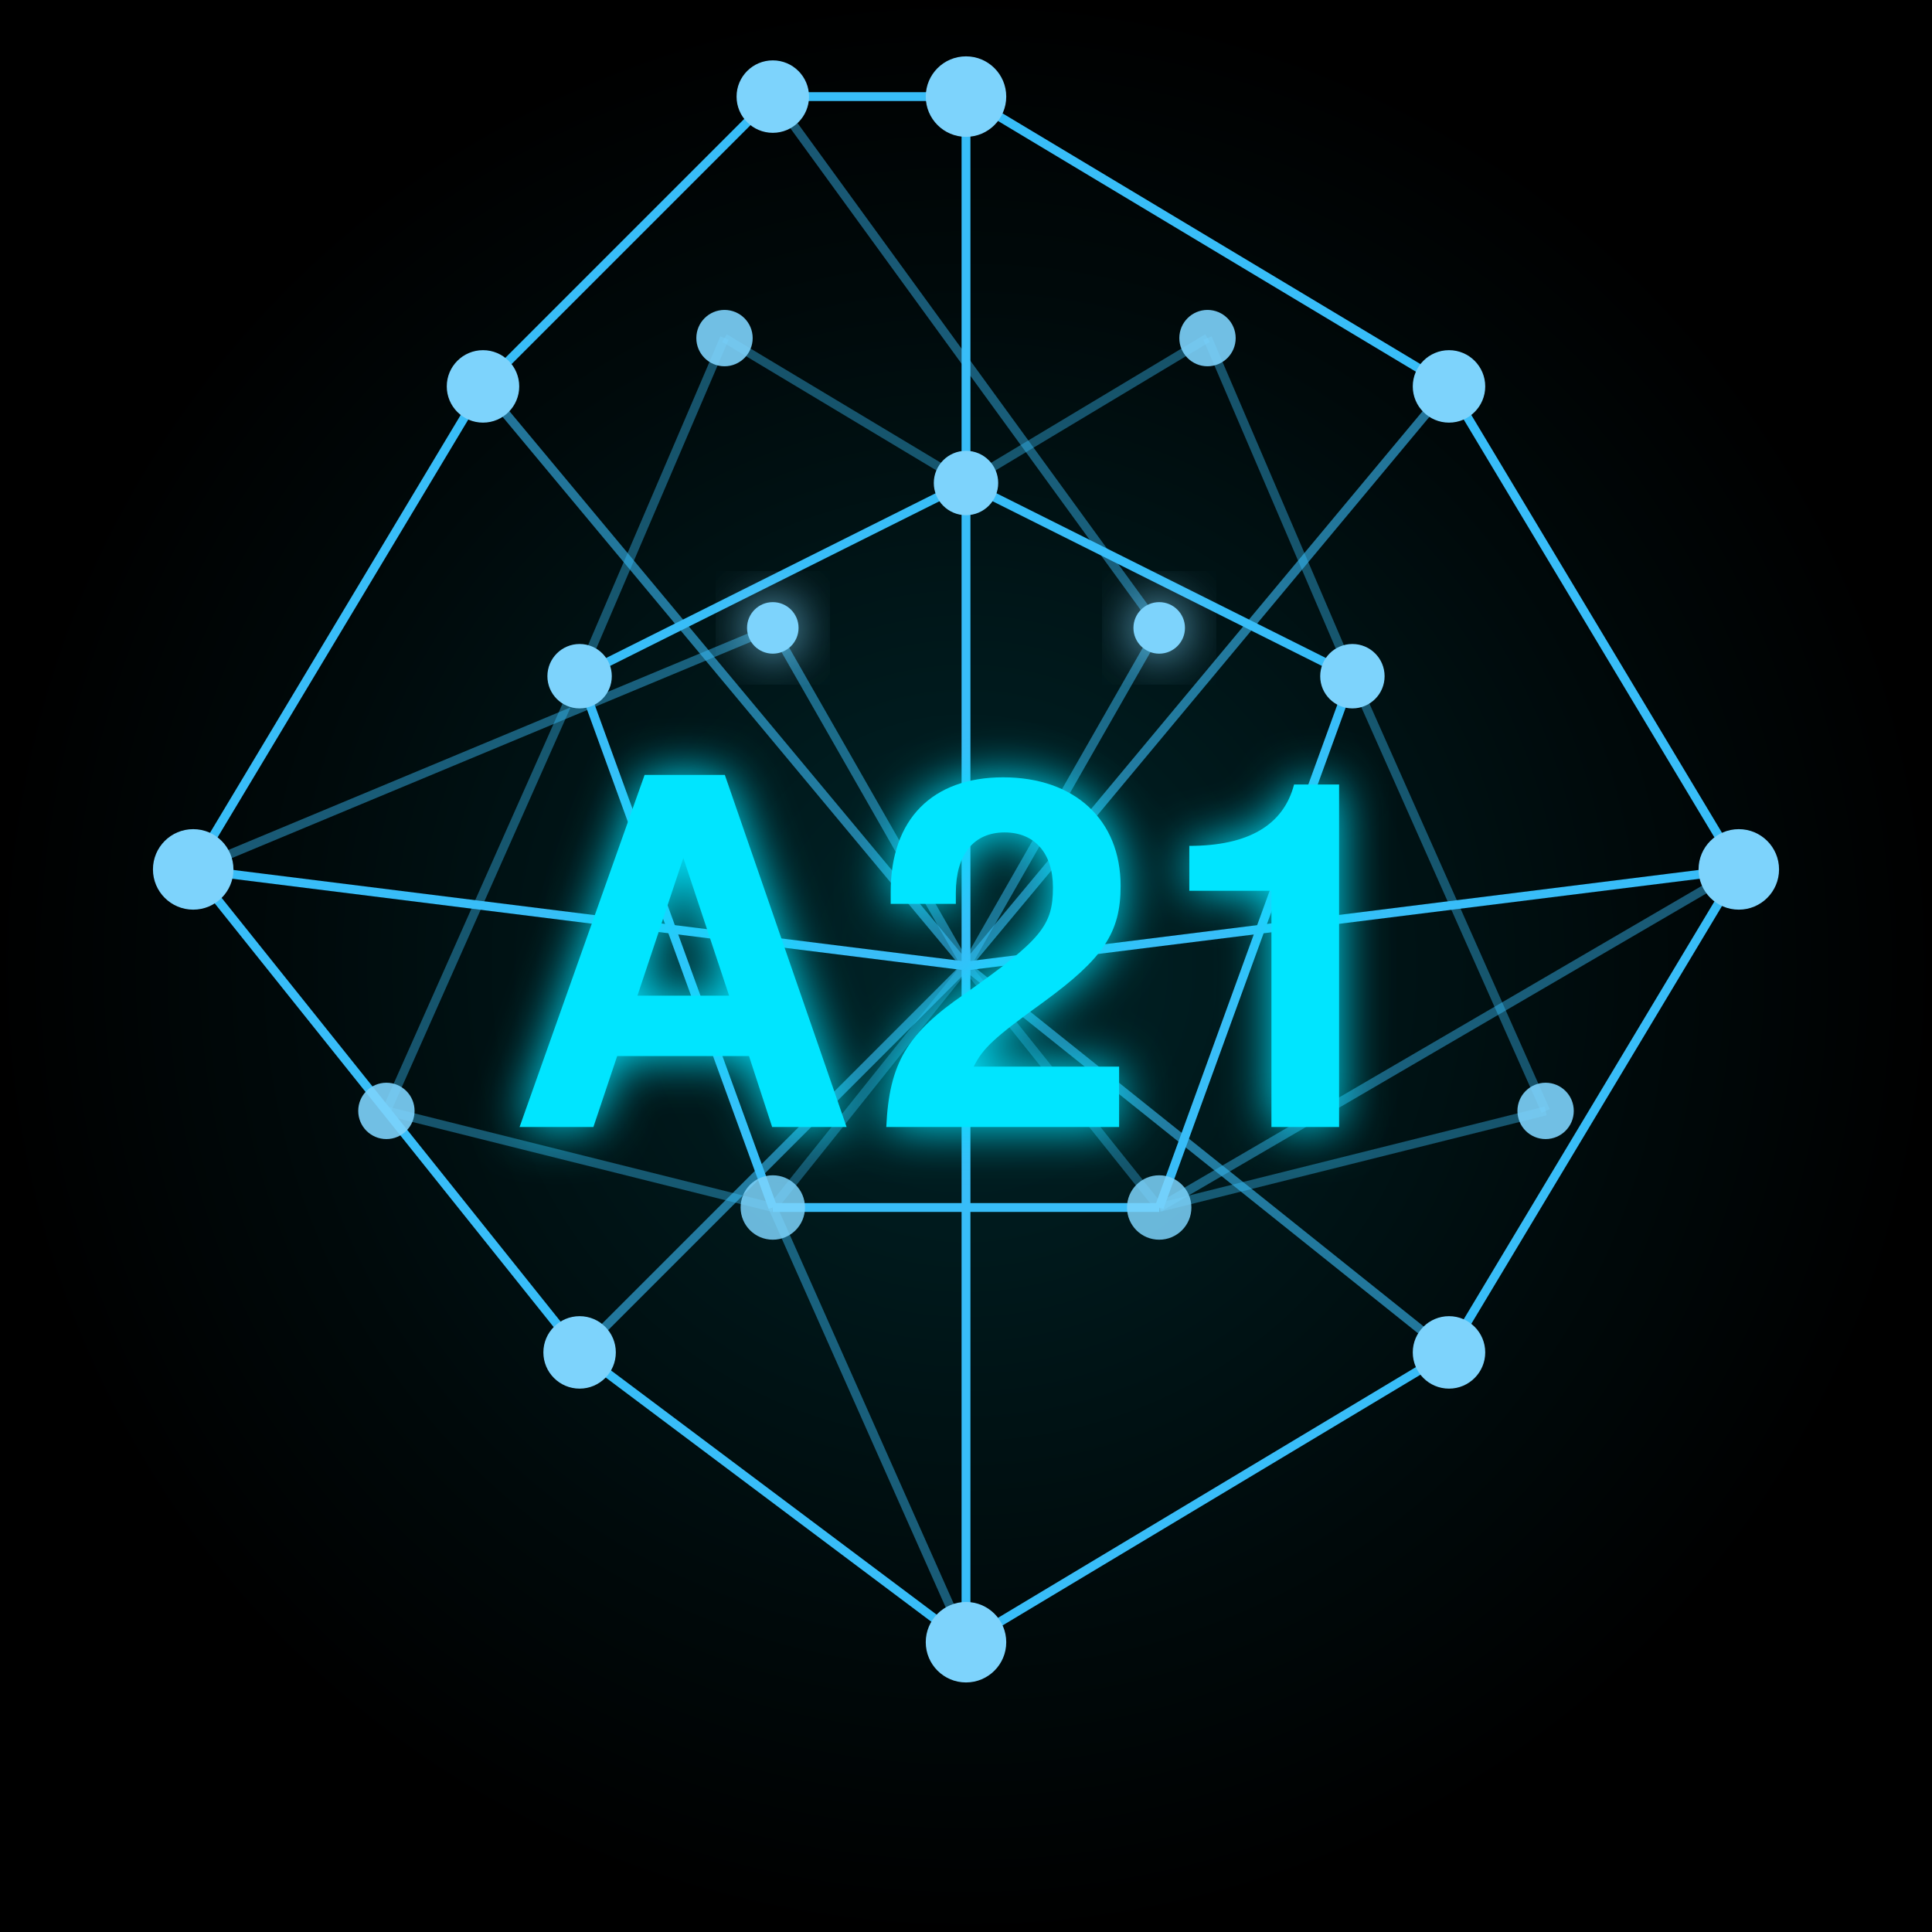
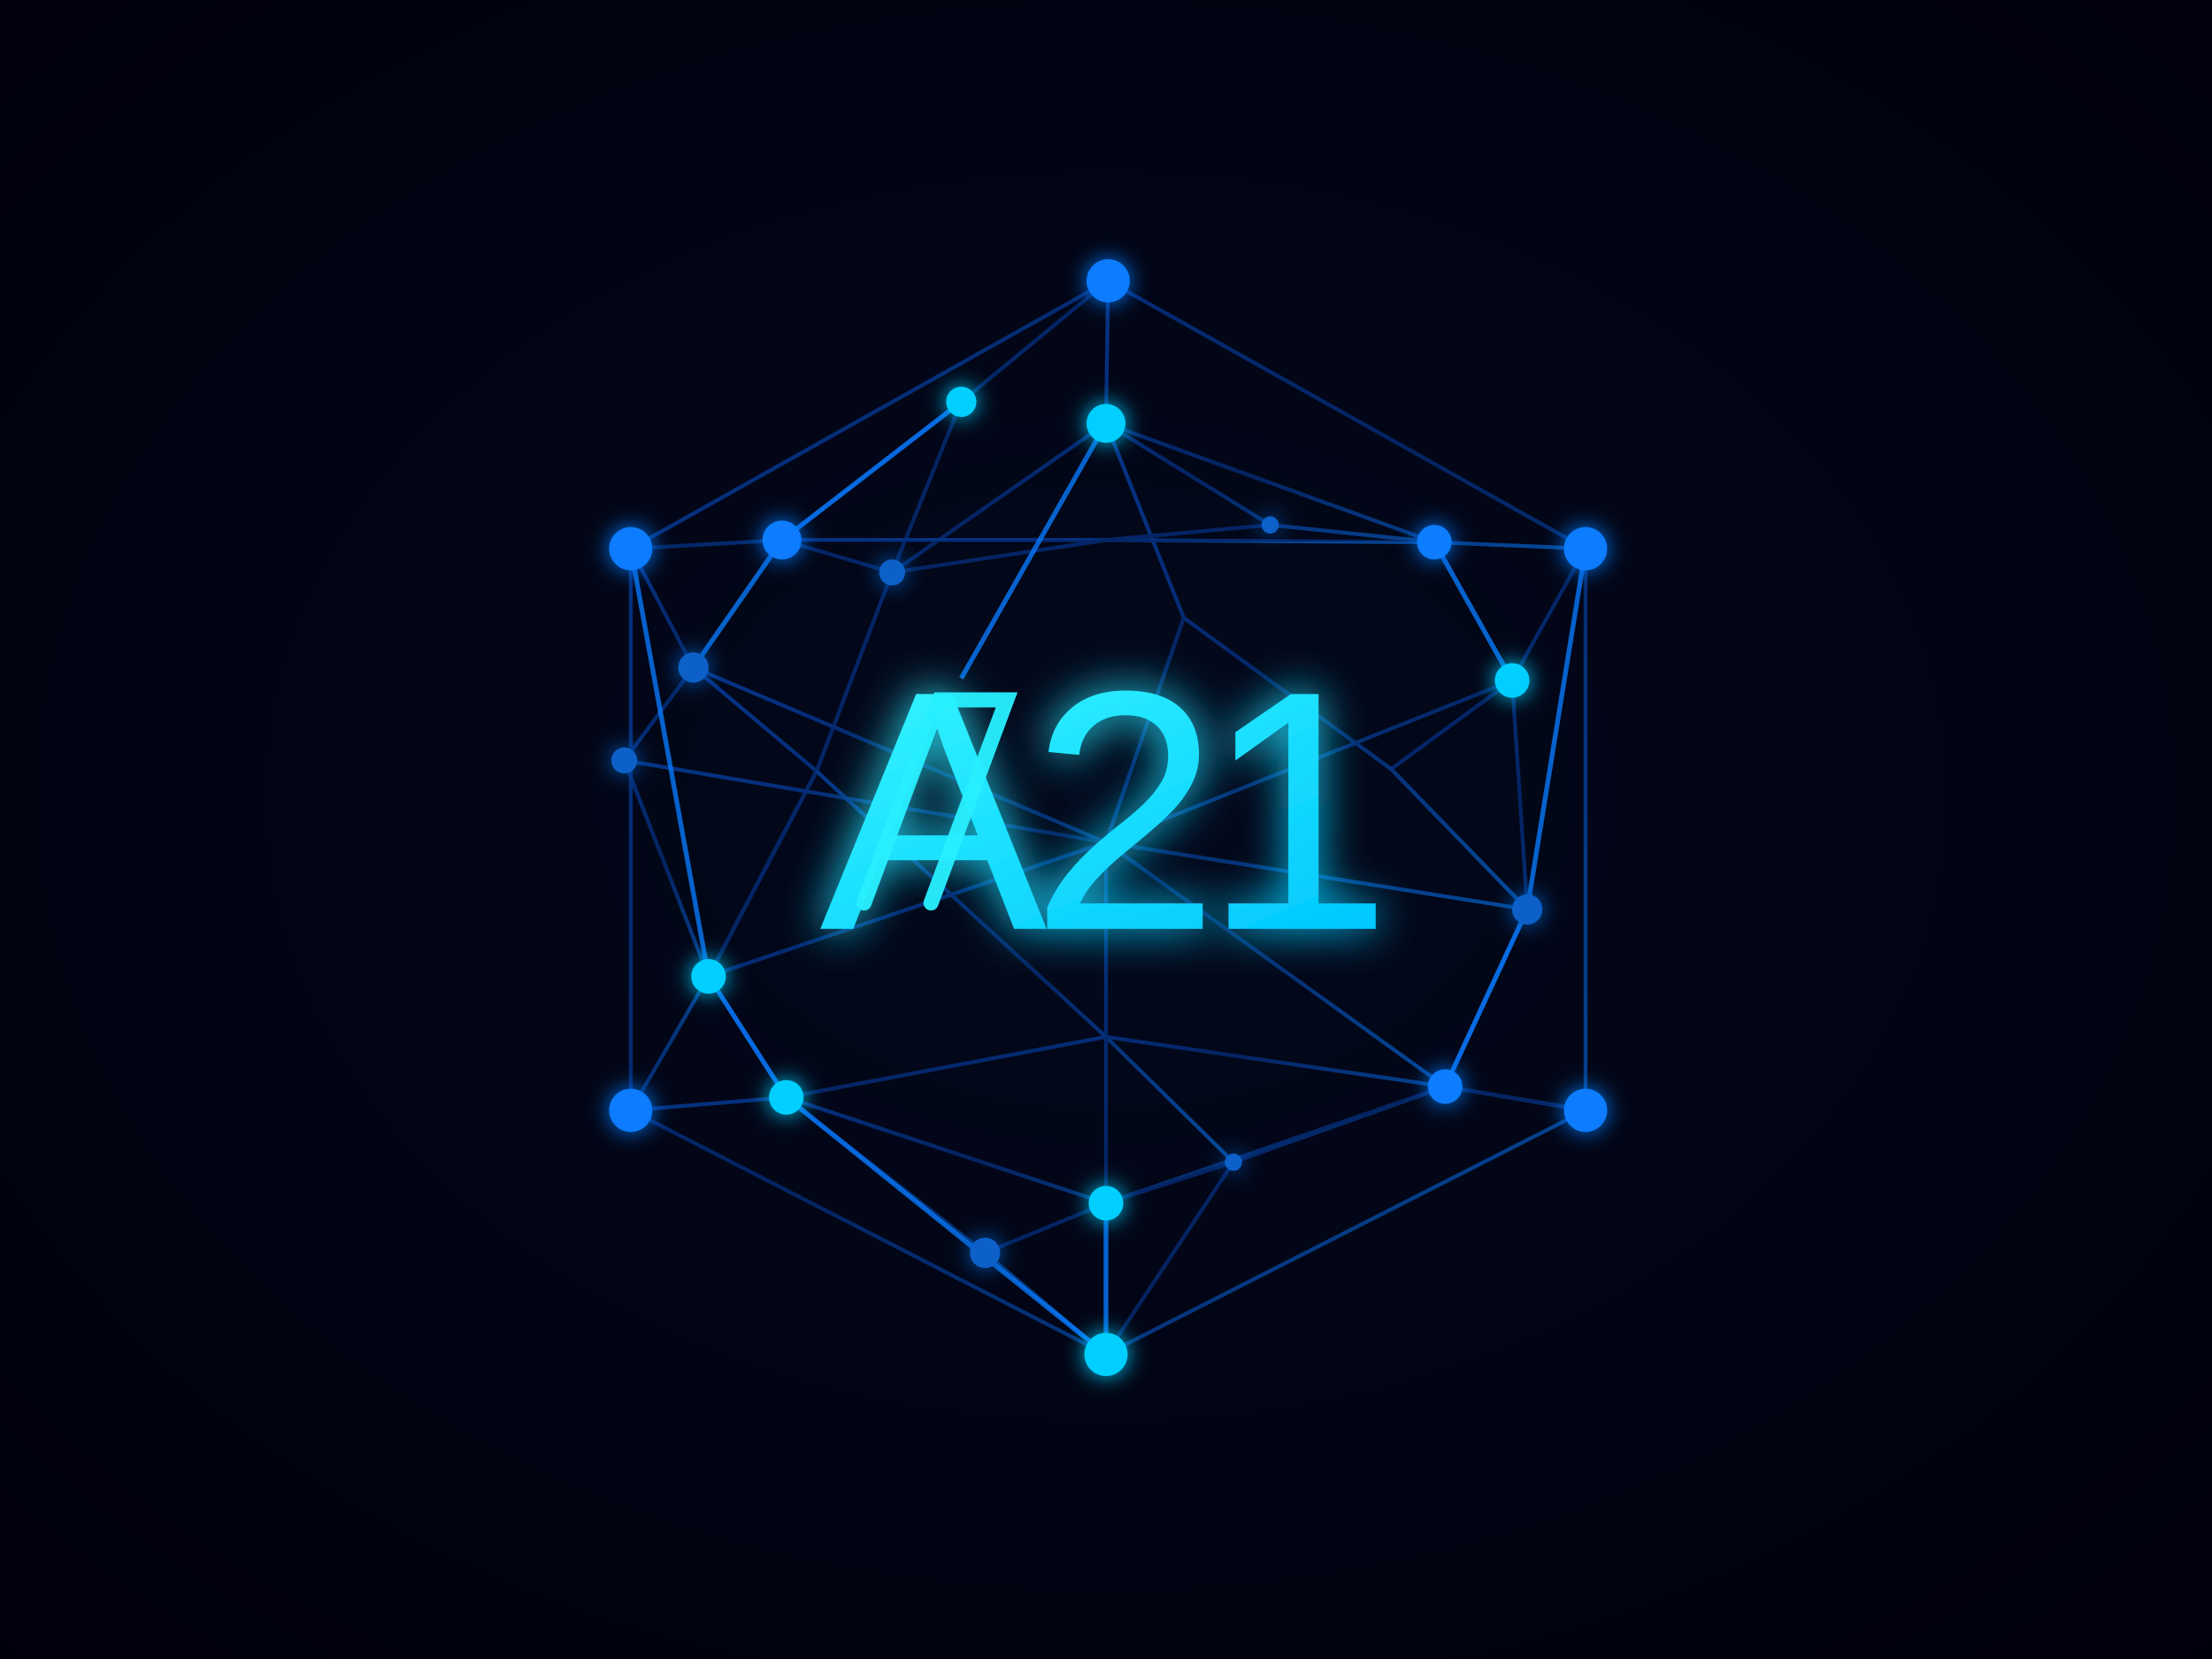
- <svg xmlns="http://www.w3.org/2000/svg" viewBox="0 0 240 240" width="240" height="240" role="img" aria-label="Amalgam21 logo">
+ <svg xmlns="http://www.w3.org/2000/svg" width="1024" height="768" viewBox="0 0 1024 768" role="img" aria-labelledby="title desc">
  <defs>
-     <filter id="softglow" x="-60%" y="-60%" width="220%" height="220%">
-       <feGaussianBlur stdDeviation="3" result="b" />
+     <radialGradient id="background" cx="50%" cy="48%" r="75%">
+       <stop offset="0%" stop-color="#03091d" />
+       <stop offset="100%" stop-color="#00000b" />
+     </radialGradient>
+     <linearGradient id="network" x1="0" y1="0" x2="1" y2="1">
+       <stop offset="0%" stop-color="#0759df" />
+       <stop offset="50%" stop-color="#063a9d" />
+       <stop offset="100%" stop-color="#087dff" />
+     </linearGradient>
+     <linearGradient id="cyan" x1="0" y1="0" x2="1" y2="1">
+       <stop offset="0%" stop-color="#35f5ff" />
+       <stop offset="100%" stop-color="#00c8ff" />
+     </linearGradient>
+     <filter id="blueGlow" x="-250%" y="-250%" width="600%" height="600%">
+       <feGaussianBlur stdDeviation="5" result="blur" />
      <feMerge>
-         <feMergeNode in="b" />
+         <feMergeNode in="blur" />
        <feMergeNode in="SourceGraphic" />
      </feMerge>
    </filter>
-     <radialGradient id="halo" cx="50%" cy="50%" r="50%">
-       <stop offset="0%" stop-color="#00E5FF" stop-opacity="0.16" />
-       <stop offset="70%" stop-color="#00E5FF" stop-opacity="0.04" />
-       <stop offset="100%" stop-color="#00E5FF" stop-opacity="0" />
-     </radialGradient>
+     <filter id="cyanGlow" x="-80%" y="-80%" width="260%" height="260%">
+       <feGaussianBlur stdDeviation="10" result="blur" />
+       <feMerge>
+         <feMergeNode in="blur" />
+         <feMergeNode in="SourceGraphic" />
+       </feMerge>
+     </filter>
  </defs>
-   <rect width="240" height="240" fill="#000000" />
-   <rect width="240" height="240" fill="url(#halo)" />
-   <g stroke="#38BDF8" stroke-width="1.1" fill="none">
-     <line x1="120" y1="12" x2="180" y2="48" />
-     <line x1="180" y1="48" x2="216" y2="108" />
-     <line x1="216" y1="108" x2="180" y2="168" />
-     <line x1="180" y1="168" x2="120" y2="204" />
-     <line x1="120" y1="204" x2="72" y2="168" />
-     <line x1="72" y1="168" x2="24" y2="108" />
-     <line x1="24" y1="108" x2="60" y2="48" />
-     <line x1="60" y1="48" x2="96" y2="12" />
-     <line x1="96" y1="12" x2="120" y2="12" />
-     <line x1="120" y1="12" x2="120" y2="120" />
-     <line x1="216" y1="108" x2="120" y2="120" />
-     <line x1="120" y1="204" x2="120" y2="120" />
-     <line x1="24" y1="108" x2="120" y2="120" />
-     <line x1="180" y1="48" x2="120" y2="120" opacity="0.6" />
-     <line x1="180" y1="168" x2="120" y2="120" opacity="0.6" />
-     <line x1="60" y1="48" x2="120" y2="120" opacity="0.6" />
-     <line x1="72" y1="168" x2="120" y2="120" opacity="0.6" />
-     <line x1="96" y1="12" x2="144" y2="78" opacity="0.45" />
-     <line x1="216" y1="108" x2="144" y2="150" opacity="0.45" />
-     <line x1="120" y1="204" x2="96" y2="150" opacity="0.45" />
-     <line x1="24" y1="108" x2="96" y2="78" opacity="0.45" />
-     <line x1="120" y1="60" x2="168" y2="84" />
-     <line x1="168" y1="84" x2="144" y2="150" />
-     <line x1="144" y1="150" x2="96" y2="150" />
-     <line x1="96" y1="150" x2="72" y2="84" />
-     <line x1="72" y1="84" x2="120" y2="60" />
-     <line x1="150" y1="42" x2="168" y2="84" opacity="0.4" />
-     <line x1="192" y1="138" x2="144" y2="150" opacity="0.4" />
-     <line x1="48" y1="138" x2="96" y2="150" opacity="0.4" />
-     <line x1="90" y1="42" x2="72" y2="84" opacity="0.4" />
-     <line x1="150" y1="42" x2="120" y2="60" opacity="0.4" />
-     <line x1="90" y1="42" x2="120" y2="60" opacity="0.4" />
-     <line x1="192" y1="138" x2="168" y2="84" opacity="0.4" />
-     <line x1="48" y1="138" x2="72" y2="84" opacity="0.4" />
-     <line x1="144" y1="78" x2="120" y2="120" opacity="0.5" />
-     <line x1="96" y1="78" x2="120" y2="120" opacity="0.5" />
-     <line x1="144" y1="150" x2="120" y2="120" opacity="0.35" />
-     <line x1="96" y1="150" x2="120" y2="120" opacity="0.35" />
+   <rect width="1024" height="768" fill="url(#background)" />
+   <g fill="none" stroke="url(#network)" stroke-width="1.8" opacity="0.56">
+     <path d="M513 130 L292 254 L292 514 L512 627 L734 514 L734 254 Z" />
+     <path d="M513 130 L445 186 L362 250 L292 254" />
+     <path d="M513 130 L512 196 L664 251 L734 254" />
+     <path d="M292 254 L321 309 L289 352 L328 452 L292 514" />
+     <path d="M734 254 L700 315 L707 421 L669 503 L734 514" />
+     <path d="M362 250 L413 265 L512 196 L588 243 L664 251" />
+     <path d="M321 309 L378 357 L328 452 L364 508 L456 580 L512 627" />
+     <path d="M700 315 L644 356 L707 421 L669 503 L571 538 L512 627" />
+     <path d="M292 514 L364 508 L512 557 L669 503 L734 514" />
+     <path d="M445 186 L413 265 L378 357 L328 452" />
+     <path d="M512 196 L548 286 L644 356 L707 421" />
+     <path d="M362 250 L512 250 L664 251" />
+     <path d="M321 309 L512 390 L700 315" />
+     <path d="M289 352 L512 390 L707 421" />
+     <path d="M328 452 L512 390 L669 503" />
+     <path d="M364 508 L512 480 L669 503" />
+     <path d="M413 265 L512 250 L588 243" />
+     <path d="M378 357 L512 480 L571 538" />
+     <path d="M548 286 L512 390 L512 557" />
+     <path d="M456 580 L512 557 L571 538" />
  </g>
-   <g fill="#7DD3FC">
-     <circle cx="120" cy="12" r="5" />
-     <circle cx="180" cy="48" r="4.5" />
-     <circle cx="216" cy="108" r="5" />
-     <circle cx="180" cy="168" r="4.5" />
-     <circle cx="120" cy="204" r="5" />
-     <circle cx="72" cy="168" r="4.5" />
-     <circle cx="24" cy="108" r="5" />
-     <circle cx="60" cy="48" r="4.5" />
-     <circle cx="96" cy="12" r="4.5" />
-     <circle cx="150" cy="42" r="3.5" opacity="0.9" />
-     <circle cx="192" cy="138" r="3.5" opacity="0.9" />
-     <circle cx="48" cy="138" r="3.5" opacity="0.9" />
-     <circle cx="90" cy="42" r="3.5" opacity="0.9" />
-     <circle cx="120" cy="60" r="4" />
-     <circle cx="168" cy="84" r="4" />
-     <circle cx="144" cy="150" r="4" opacity="0.85" />
-     <circle cx="96" cy="150" r="4" opacity="0.85" />
-     <circle cx="72" cy="84" r="4" />
-     <circle cx="144" cy="78" r="3.2" filter="url(#softglow)" />
-     <circle cx="96" cy="78" r="3.2" filter="url(#softglow)" />
+   <g fill="none" stroke="#087bff" stroke-width="2.2" opacity="0.78">
+     <path d="M445 186 L362 250 L321 309" />
+     <path d="M512 196 L445 314" />
+     <path d="M664 251 L700 315" />
+     <path d="M292 254 L328 452 L364 508" />
+     <path d="M734 254 L707 421 L669 503" />
+     <path d="M364 508 L512 627" />
+     <path d="M512 557 L512 627" />
  </g>
-   <g filter="url(#softglow)">
-     <text x="120" y="140" text-anchor="middle" font-family="Segoe UI, Helvetica, Arial, sans-serif" font-size="60" font-weight="700" letter-spacing="2" fill="#00E5FF">A21</text>
+   <g filter="url(#blueGlow)">
+     <g fill="#087cff">
+       <circle cx="513" cy="130" r="10" />
+       <circle cx="292" cy="254" r="10" />
+       <circle cx="734" cy="254" r="10" />
+       <circle cx="292" cy="514" r="10" />
+       <circle cx="734" cy="514" r="10" />
+       <circle cx="362" cy="250" r="9" />
+       <circle cx="664" cy="251" r="8" />
+       <circle cx="669" cy="503" r="8" />
+     </g>
+     <g fill="#00cfff">
+       <circle cx="445" cy="186" r="7" />
+       <circle cx="512" cy="196" r="9" />
+       <circle cx="700" cy="315" r="8" />
+       <circle cx="328" cy="452" r="8" />
+       <circle cx="364" cy="508" r="8" />
+       <circle cx="512" cy="557" r="8" />
+       <circle cx="512" cy="627" r="10" />
+     </g>
+     <g fill="#0860c8">
+       <circle cx="321" cy="309" r="7" />
+       <circle cx="289" cy="352" r="6" />
+       <circle cx="413" cy="265" r="6" />
+       <circle cx="588" cy="243" r="4" />
+       <circle cx="707" cy="421" r="7" />
+       <circle cx="456" cy="580" r="7" />
+       <circle cx="571" cy="538" r="4" />
+     </g>
  </g>
+   <text x="512" y="430" text-anchor="middle" font-family="Arial, Helvetica, sans-serif" font-size="158" font-weight="500" letter-spacing="-8" fill="url(#cyan)" filter="url(#cyanGlow)">A21</text>
+   <path d="M400 418 L435 324 L466 324 L431 418" fill="none" stroke="#28efff" stroke-width="7" stroke-linecap="round" opacity="0.95" />
</svg>
